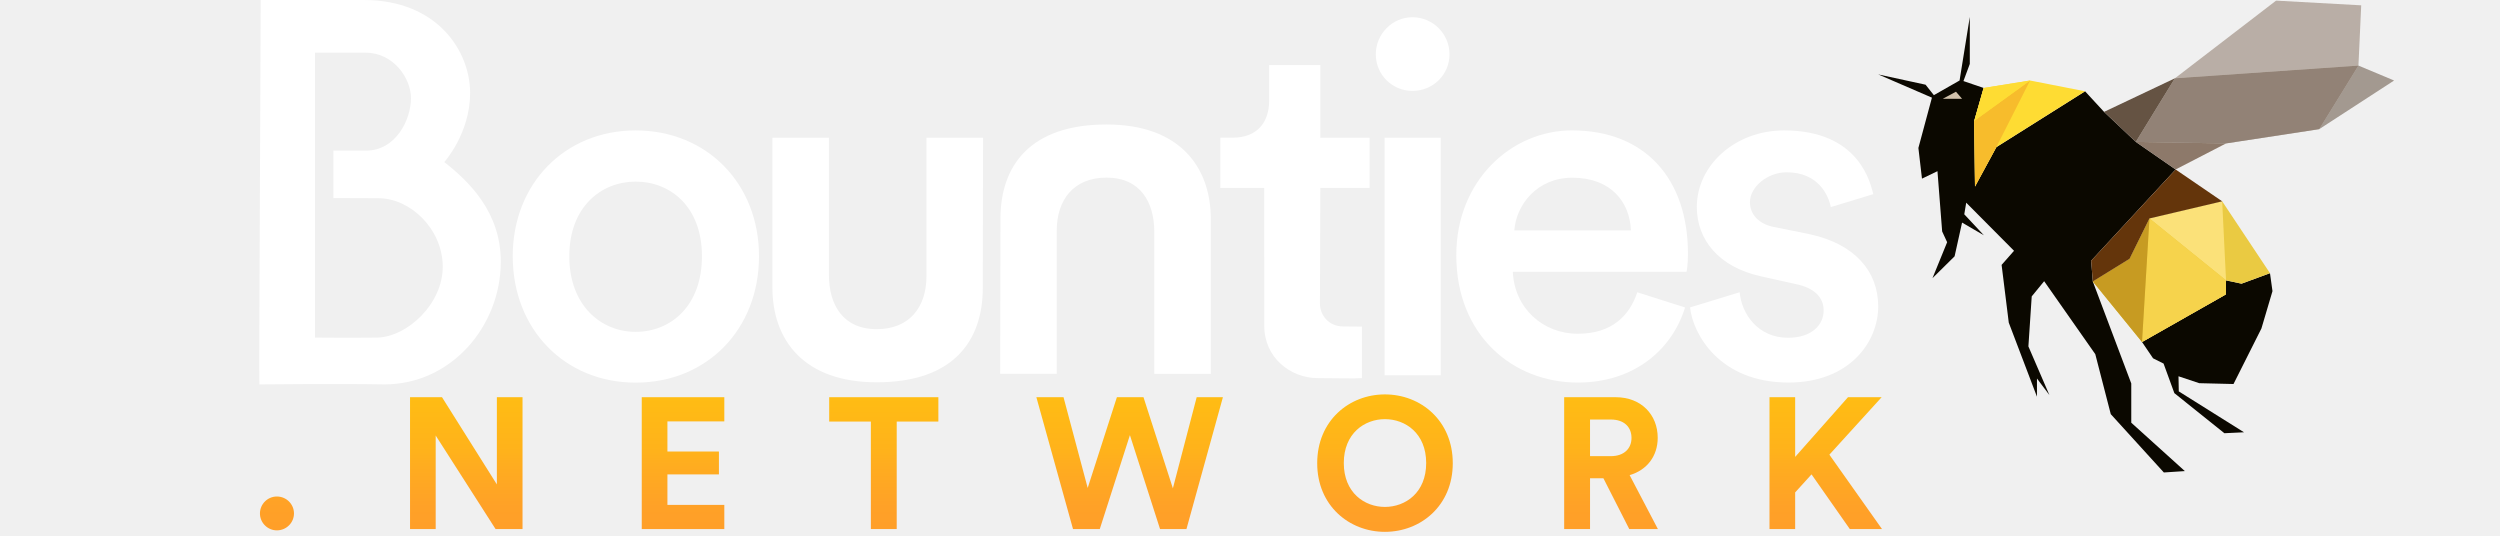
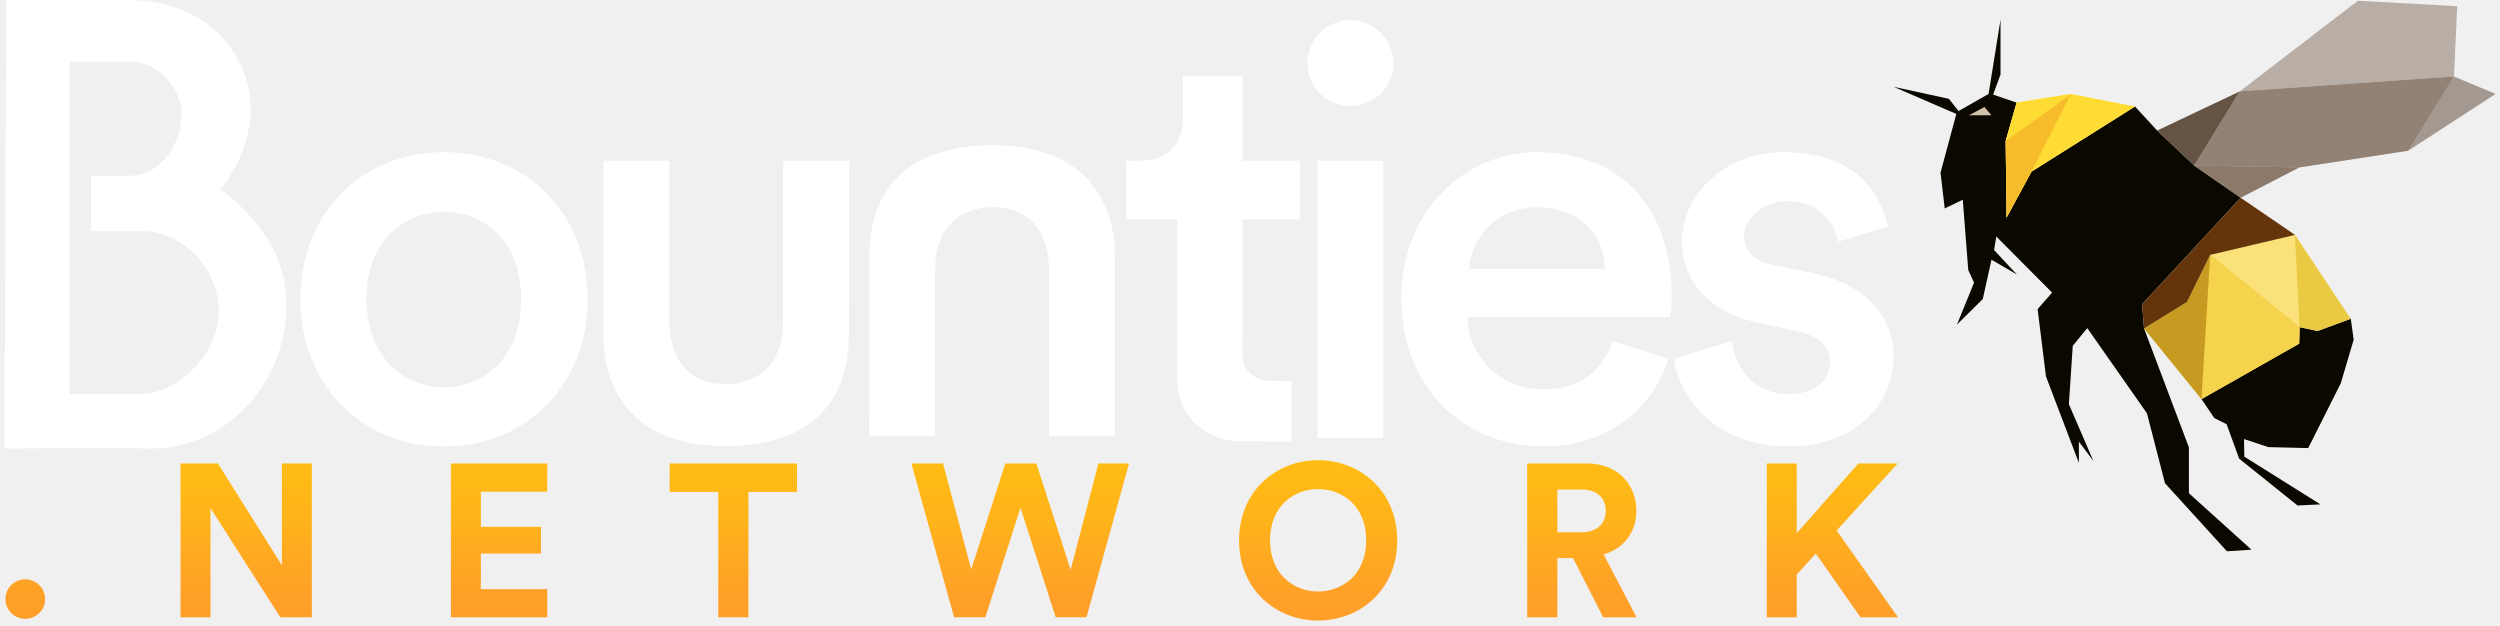
- <svg xmlns="http://www.w3.org/2000/svg" version="1.1" id="Layer_1" x="0px" y="0px" width="661px" height="141.699px" viewBox="0 0 661 141.699" enable-background="new 0 0 661 141.699" xml:space="preserve">
-   <path fill="#FFFFFF" d="M200.681,67.754c0,19.339-13.794,33.414-32.622,33.414c-18.693,0-32.494-14.053-32.494-33.414  c0-19.218,13.784-33.271,32.494-33.271C186.884,34.483,200.681,48.538,200.681,67.754z M185.596,67.754  c0-13.022-8.253-19.733-17.535-19.733c-9.156,0-17.538,6.711-17.538,19.733c0,13.025,8.382,19.988,17.538,19.988  C177.34,87.742,185.596,80.906,185.596,67.754z" />
-   <path fill="#FFFFFF" d="M231.798,101.078c-19.259,0-27.573-11.146-27.573-25.072v-39.59h14.944v36.297  c0,7.736,3.616,14.318,12.64,14.318c8.641,0,13.152-5.803,13.152-14.051V36.415h14.96l-0.072,39.694  C259.853,90.115,252.074,101.078,231.798,101.078z" />
-   <path fill="#FFFFFF" d="M349.092,36.415h13.025v13.282h-13.025l-0.099,30.593c0,3,2.299,6.022,6.154,6.022  c2.744,0,1.5,0,4.952,0.045V99.97c-2.326,0.179-6.321,0-11.732,0c-7.145,0-14.094-5.411-14.094-13.786l-0.019-36.499H322.65V36.402  h3.235c6.705,0,9.68-4.253,9.68-9.798v-9.406h13.532L349.092,36.415L349.092,36.415z" />
-   <path fill="#FFFFFF" d="M373.443,4.56c5.401,0,9.805,4.388,9.805,9.804c0,5.415-4.399,9.671-9.805,9.671  c-5.302,0-9.681-4.248-9.681-9.671C363.769,8.945,368.153,4.56,373.443,4.56z M366.093,99.223V36.415h14.843v62.808H366.093  L366.093,99.223z" />
-   <path fill="#FFFFFF" d="M445.526,81.294c-3.349,10.957-13.28,19.854-28.371,19.854c-17.022,0-32.112-12.373-32.112-33.662  c0-19.851,14.688-33.012,30.562-33.012c19.348,0,30.689,12.77,30.689,32.621c0,2.453-0.256,4.507-0.386,4.774h-45.912  c0.403,9.545,7.88,16.373,17.167,16.373c9.033,0,13.674-4.777,15.737-10.959L445.526,81.294z M431.213,60.918  c-0.26-7.355-5.16-13.932-15.479-13.932c-9.412,0-14.849,7.223-15.349,13.932H431.213z" />
-   <path fill="#FFFFFF" d="M484.062,54.754c-0.592-3.058-3.263-9.199-11.646-9.199c-5.287,0-9.731,4.016-9.731,7.888  c0,3.348,2.453,5.802,6.315,6.571l9.537,1.925c11.862,2.58,18.061,9.797,18.061,19.083c0,9.545-7.726,20.123-23.729,20.123  c-18.179,0-25.253-12.765-26.021-19.863l13.119-4.01c0.509,5.67,4.789,12.035,12.795,12.035c6.19,0,9.41-3.353,9.41-7.224  c0-3.354-2.318-5.935-7.351-6.972l-9.286-2.062c-11.095-2.457-16.897-9.683-16.897-18.31c0-10.977,10.045-20.256,23.07-20.256  c20.205,0,22.896,14.385,23.592,16.848" />
-   <path fill="#FFFFFF" d="M292.571,32.914c19.258,0,27.571,11.146,27.571,25.071v40.858h-14.949V61.278  c0-7.733-3.612-14.315-12.631-14.315c-8.641,0-13.16,5.803-13.16,14.05v37.826h-14.959l0.078-40.967  C264.508,43.88,272.293,32.914,292.571,32.914z" />
-   <path fill="#FFFFFF" d="M96.194,0.001c19.454,0,28.105,13.523,28.105,24.6c0,10.694-6.832,18.25-6.832,18.25  c6.469,5.075,14.944,13.185,14.944,26.3c0,17.144-13.16,32.486-30.774,32.486c-11.556-0.226-33.054,0-33.054,0  C68.506,94.357,68.537,97.859,68.926,0L96.194,0.001L96.194,0.001z M93.237,39.826h3.529c7.932,0,11.901-8.243,11.901-13.857  c0-5.146-4.505-12.041-12.035-12.041H83.285v25.897v0.344V52.32c0,0,0,32.768,0,36.941c0-0.006,9.095,0.087,16.511,0  c7.906-0.227,17.4-8.963,17.264-18.952c-0.132-9.827-8.59-17.903-17.019-17.903l-11.89-0.045V39.826H93.237L93.237,39.826z" />
-   <path fill="#FFFFFF" d="M484.062,54.754" />
+ <svg xmlns="http://www.w3.org/2000/svg" version="1.1" id="Layer_1" x="0px" y="0px" width="566.5px" height="141.699px" viewBox="66.5 0 566.5 141.699" enable-background="new 66.5 0 566.5 141.699" xml:space="preserve">
+   <path fill="#FFFFFF" d="M199.681,67.754c0,19.339-13.794,33.414-32.622,33.414c-18.693,0-32.494-14.053-32.494-33.414  c0-19.218,13.784-33.271,32.494-33.271C185.884,34.483,199.681,48.538,199.681,67.754z M184.596,67.754  c0-13.022-8.253-19.733-17.535-19.733c-9.156,0-17.538,6.711-17.538,19.733c0,13.025,8.382,19.988,17.538,19.988  C176.34,87.742,184.596,80.906,184.596,67.754z" />
+   <path fill="#FFFFFF" d="M230.798,101.078c-19.259,0-27.573-11.146-27.573-25.072v-39.59h14.944v36.297  c0,7.736,3.616,14.318,12.64,14.318c8.641,0,13.152-5.803,13.152-14.051V36.415h14.96l-0.072,39.694  C258.853,90.115,251.074,101.078,230.798,101.078z" />
+   <path fill="#FFFFFF" d="M348.092,36.415h13.025v13.282h-13.025l-0.099,30.593c0,3,2.299,6.022,6.154,6.022  c2.744,0,1.5,0,4.952,0.045V99.97c-2.326,0.179-6.321,0-11.732,0c-7.145,0-14.094-5.411-14.094-13.786l-0.019-36.499H321.65V36.402  h3.235c6.705,0,9.68-4.253,9.68-9.798v-9.406h13.532L348.092,36.415L348.092,36.415z" />
+   <path fill="#FFFFFF" d="M372.443,4.56c5.401,0,9.805,4.388,9.805,9.804c0,5.415-4.399,9.671-9.805,9.671  c-5.302,0-9.681-4.248-9.681-9.671C362.769,8.945,367.153,4.56,372.443,4.56z M365.093,99.223V36.415h14.843v62.808H365.093  L365.093,99.223z" />
+   <path fill="#FFFFFF" d="M444.526,81.294c-3.349,10.957-13.28,19.854-28.371,19.854c-17.022,0-32.112-12.373-32.112-33.662  c0-19.851,14.688-33.012,30.562-33.012c19.348,0,30.689,12.77,30.689,32.621c0,2.453-0.256,4.507-0.386,4.774h-45.912  c0.403,9.545,7.88,16.373,17.167,16.373c9.033,0,13.674-4.777,15.737-10.959L444.526,81.294z M430.213,60.918  c-0.26-7.355-5.16-13.932-15.479-13.932c-9.412,0-14.849,7.223-15.349,13.932H430.213z" />
+   <path fill="#FFFFFF" d="M483.062,54.754c-0.592-3.058-3.263-9.199-11.646-9.199c-5.287,0-9.731,4.016-9.731,7.888  c0,3.348,2.453,5.802,6.315,6.571l9.537,1.925c11.862,2.58,18.061,9.797,18.061,19.083c0,9.545-7.726,20.123-23.729,20.123  c-18.179,0-25.253-12.765-26.021-19.863l13.119-4.01c0.509,5.67,4.789,12.035,12.795,12.035c6.19,0,9.41-3.353,9.41-7.224  c0-3.354-2.318-5.935-7.351-6.972l-9.286-2.062c-11.095-2.457-16.897-9.683-16.897-18.31c0-10.977,10.045-20.256,23.07-20.256  c20.205,0,22.896,14.385,23.592,16.848" />
+   <path fill="#FFFFFF" d="M291.571,32.914c19.258,0,27.571,11.146,27.571,25.071v40.858h-14.949V61.278  c0-7.733-3.612-14.315-12.631-14.315c-8.641,0-13.16,5.803-13.16,14.05v37.826h-14.959l0.078-40.967  C263.508,43.88,271.293,32.914,291.571,32.914z" />
+   <path fill="#FFFFFF" d="M95.194,0.001c19.454,0,28.105,13.523,28.105,24.6c0,10.694-6.832,18.25-6.832,18.25  c6.469,5.075,14.944,13.185,14.944,26.3c0,17.144-13.16,32.486-30.774,32.486c-11.556-0.226-33.054,0-33.054,0  C67.506,94.357,67.537,97.859,67.926,0L95.194,0.001L95.194,0.001z M92.237,39.826h3.529c7.932,0,11.901-8.243,11.901-13.857  c0-5.146-4.505-12.041-12.035-12.041H82.285v25.897v0.344V52.32c0,0,0,32.768,0,36.941c0-0.006,9.095,0.087,16.511,0  c7.906-0.227,17.4-8.963,17.264-18.952c-0.132-9.827-8.59-17.903-17.019-17.903l-11.89-0.045V39.826H92.237L92.237,39.826z" />
+   <path fill="#FFFFFF" d="M483.062,54.754" />
  <g>
-     <polygon fill="#0B0800" points="519.867,53.591 532.508,66.308 529.223,70.036 531.119,85.307 538.574,104.895 538.574,100.074    541.864,104.458 536.309,91.593 537.188,78.365 540.474,74.348 553.994,93.643 558.089,109.501 572.121,124.921 577.676,124.557    563.508,111.766 563.508,101.391 553.338,74.421 552.899,68.938 575.231,44.812 564.712,37.523 556.308,29.58 551.29,24.137    527.832,38.9 522.189,49.303 521.985,31.957 524.47,23.26 519.136,21.433 520.815,16.9 520.815,4.478 518.11,21.286    511.312,25.161 509.119,22.394 496.591,19.673 510.803,25.818 507.223,39.12 508.171,47.232 512.265,45.26 513.506,61.191    514.823,64.042 510.949,73.542 516.796,67.769 518.77,58.852 524.543,62.214 519.354,56.66  " />
-     <polygon fill="#0B0800" points="566.348,90.425 569.27,94.736 572.048,96.126 574.899,103.945 588.126,114.542 593.315,114.296    576.068,103.482 575.996,99.488 581.477,101.314 590.538,101.535 597.921,86.845 600.844,76.979 600.185,72.229 592.657,75.003    588.565,74.126 588.492,77.855  " />
-     <polygon fill="#FEDC33" points="536.747,21.286 551.29,24.137 527.832,38.9 522.189,49.303 521.985,31.957 524.47,23.26  " />
-     <polygon fill="#F7BC2C" points="522.189,49.303 527.832,38.9 536.747,21.286 521.985,31.957  " />
-     <polygon fill="#FEDC33" points="521.985,31.957 536.747,21.286 524.47,23.26  " />
-     <polygon fill="#EACA42" points="587.542,53.226 600.185,72.229 592.657,75.003 588.565,74.126 588.492,77.855 566.348,90.425    553.338,74.421 563.059,68.427 568.32,57.757  " />
-     <polygon fill="#FBE179" points="587.542,53.226 588.565,74.126 568.32,57.757  " />
-     <polygon fill="#F6D34C" points="568.32,57.757 566.348,90.425 588.492,77.855 588.565,74.126  " />
-     <polygon fill="#C79B22" points="568.32,57.757 566.348,90.425 553.338,74.421 563.059,68.427  " />
-     <polygon fill="#64350B" points="587.542,53.226 568.32,57.757 563.059,68.427 553.338,74.421 552.899,68.938 575.231,44.812  " />
-     <polygon opacity="0.9" fill="#554130" enable-background="new    " points="575.041,20.703 556.308,29.58 564.712,37.523  " />
-     <polygon opacity="0.9" fill="#826C5B" enable-background="new    " points="588.565,37.923 564.712,37.523 575.231,44.812  " />
-     <polygon opacity="0.5" fill="#554130" enable-background="new    " points="588.565,37.923 564.712,37.523 575.041,20.703    623.572,17.341 613.194,34.15  " />
-     <polygon opacity="0.5" fill="#554130" enable-background="new    " points="613.194,34.15 623.572,17.341 633,21.286  " />
-     <polygon opacity="0.5" fill="#826C5B" enable-background="new    " points="575.041,20.703 601.794,0.165 624.304,1.407    623.572,17.341  " />
-     <polygon opacity="0.5" fill="#826C5B" enable-background="new    " points="588.565,37.923 564.712,37.523 575.041,20.703    623.572,17.341 613.194,34.15  " />
-     <polygon fill="#D2C2AB" points="517.16,24.247 518.77,26.12 513.668,26.12  " />
+     <polygon fill="#0B0800" points="518.867,53.591 531.508,66.308 528.223,70.036 530.119,85.307 537.574,104.895 537.574,100.074    540.864,104.458 535.309,91.593 536.188,78.365 539.474,74.348 552.994,93.643 557.089,109.501 571.121,124.921 576.676,124.557    562.508,111.766 562.508,101.391 552.338,74.421 551.899,68.938 574.231,44.812 563.712,37.523 555.308,29.58 550.29,24.137    526.832,38.9 521.189,49.303 520.985,31.957 523.47,23.26 518.136,21.433 519.815,16.9 519.815,4.478 517.11,21.286    510.312,25.161 508.119,22.394 495.591,19.673 509.803,25.818 506.223,39.12 507.171,47.232 511.265,45.26 512.506,61.191    513.823,64.042 509.949,73.542 515.796,67.769 517.77,58.852 523.543,62.214 518.354,56.66  " />
+     <polygon fill="#0B0800" points="565.348,90.425 568.27,94.736 571.048,96.126 573.899,103.945 587.126,114.542 592.315,114.296    575.068,103.482 574.996,99.488 580.477,101.314 589.538,101.535 596.921,86.845 599.844,76.979 599.185,72.229 591.657,75.003    587.565,74.126 587.492,77.855  " />
+     <polygon fill="#FEDC33" points="535.747,21.286 550.29,24.137 526.832,38.9 521.189,49.303 520.985,31.957 523.47,23.26  " />
+     <polygon fill="#F7BC2C" points="521.189,49.303 526.832,38.9 535.747,21.286 520.985,31.957  " />
+     <polygon fill="#FEDC33" points="520.985,31.957 535.747,21.286 523.47,23.26  " />
+     <polygon fill="#EACA42" points="586.542,53.226 599.185,72.229 591.657,75.003 587.565,74.126 587.492,77.855 565.348,90.425    552.338,74.421 562.059,68.427 567.32,57.757  " />
+     <polygon fill="#FBE179" points="586.542,53.226 587.565,74.126 567.32,57.757  " />
+     <polygon fill="#F6D34C" points="567.32,57.757 565.348,90.425 587.492,77.855 587.565,74.126  " />
+     <polygon fill="#C79B22" points="567.32,57.757 565.348,90.425 552.338,74.421 562.059,68.427  " />
+     <polygon fill="#64350B" points="586.542,53.226 567.32,57.757 562.059,68.427 552.338,74.421 551.899,68.938 574.231,44.812  " />
+     <polygon opacity="0.9" fill="#554130" enable-background="new    " points="574.041,20.703 555.308,29.58 563.712,37.523  " />
+     <polygon opacity="0.9" fill="#826C5B" enable-background="new    " points="587.565,37.923 563.712,37.523 574.231,44.812  " />
+     <polygon opacity="0.5" fill="#554130" enable-background="new    " points="587.565,37.923 563.712,37.523 574.041,20.703    622.572,17.341 612.194,34.15  " />
+     <polygon opacity="0.5" fill="#554130" enable-background="new    " points="612.194,34.15 622.572,17.341 632,21.286  " />
+     <polygon opacity="0.5" fill="#826C5B" enable-background="new    " points="574.041,20.703 600.794,0.165 623.304,1.407    622.572,17.341  " />
+     <polygon opacity="0.5" fill="#826C5B" enable-background="new    " points="587.565,37.923 563.712,37.523 574.041,20.703    622.572,17.341 612.194,34.15  " />
+     <polygon fill="#D2C2AB" points="516.16,24.247 517.77,26.12 512.668,26.12  " />
  </g>
  <g>
-     <linearGradient id="SVGID_1_" gradientUnits="userSpaceOnUse" x1="-142.771" y1="1294.046" x2="-142.771" y2="1337.328" gradientTransform="matrix(1 0 0 1 216 -1191.46)">
+     <linearGradient id="SVGID_1_" gradientUnits="userSpaceOnUse" x1="-143.771" y1="1294.046" x2="-143.771" y2="1337.328" gradientTransform="matrix(1 0 0 1 216 -1191.46)">
      <stop offset="0" style="stop-color:#FFBE12" />
      <stop offset="0.388" style="stop-color:#FFB21B" />
      <stop offset="0.463" style="stop-color:#FFAD1F" />
      <stop offset="0.724" style="stop-color:#FFA127" />
      <stop offset="0.984" style="stop-color:#FF9D2A" />
    </linearGradient>
-     <path fill="url(#SVGID_1_)" d="M73.205,131.275c2.506,0,4.523,2.02,4.523,4.479c0,2.455-2.018,4.475-4.523,4.475   c-2.46,0-4.475-2.02-4.475-4.475C68.73,133.294,70.744,131.275,73.205,131.275z" />
-     <linearGradient id="SVGID_2_" gradientUnits="userSpaceOnUse" x1="-92.716" y1="1294.055" x2="-92.716" y2="1337.324" gradientTransform="matrix(1 0 0 1 216 -1191.46)">
+     <path fill="url(#SVGID_1_)" d="M72.205,131.275c2.506,0,4.523,2.02,4.523,4.479c0,2.455-2.018,4.475-4.523,4.475   c-2.46,0-4.475-2.02-4.475-4.475C67.73,133.294,69.744,131.275,72.205,131.275z" />
+     <linearGradient id="SVGID_2_" gradientUnits="userSpaceOnUse" x1="-93.716" y1="1294.055" x2="-93.716" y2="1337.324" gradientTransform="matrix(1 0 0 1 216 -1191.46)">
      <stop offset="0" style="stop-color:#FFBE12" />
      <stop offset="0.388" style="stop-color:#FFB21B" />
      <stop offset="0.463" style="stop-color:#FFAD1F" />
      <stop offset="0.724" style="stop-color:#FFA127" />
      <stop offset="0.984" style="stop-color:#FF9D2A" />
    </linearGradient>
-     <path fill="url(#SVGID_2_)" d="M131.028,139.882l-15.832-24.733v24.733h-6.785v-34.86h8.456l14.505,23.062v-23.062h6.785v34.86   H131.028z" />
-     <linearGradient id="SVGID_3_" gradientUnits="userSpaceOnUse" x1="-35.406" y1="1294.055" x2="-35.406" y2="1337.327" gradientTransform="matrix(1 0 0 1 216 -1191.46)">
+     <path fill="url(#SVGID_2_)" d="M130.028,139.882l-15.832-24.733v24.733h-6.785v-34.86h8.456l14.505,23.062v-23.062h6.785v34.86   H130.028z" />
+     <linearGradient id="SVGID_3_" gradientUnits="userSpaceOnUse" x1="-36.406" y1="1294.055" x2="-36.406" y2="1337.327" gradientTransform="matrix(1 0 0 1 216 -1191.46)">
      <stop offset="0" style="stop-color:#FFBE12" />
      <stop offset="0.388" style="stop-color:#FFB21B" />
      <stop offset="0.463" style="stop-color:#FFAD1F" />
      <stop offset="0.724" style="stop-color:#FFA127" />
      <stop offset="0.984" style="stop-color:#FF9D2A" />
    </linearGradient>
-     <path fill="url(#SVGID_3_)" d="M169.678,139.882v-34.86h21.832v6.395h-15.045v7.965h13.619v6.049h-13.619v8.062h15.045v6.393   h-21.832V139.882z" />
-     <linearGradient id="SVGID_4_" gradientUnits="userSpaceOnUse" x1="17.672" y1="1294.055" x2="17.672" y2="1337.323" gradientTransform="matrix(1 0 0 1 216 -1191.46)">
+     <path fill="url(#SVGID_3_)" d="M168.678,139.882v-34.86h21.832v6.395h-15.045v7.965h13.619v6.049h-13.619v8.062h15.045v6.393   h-21.832V139.882z" />
+     <linearGradient id="SVGID_4_" gradientUnits="userSpaceOnUse" x1="16.672" y1="1294.055" x2="16.672" y2="1337.323" gradientTransform="matrix(1 0 0 1 216 -1191.46)">
      <stop offset="0" style="stop-color:#FFBE12" />
      <stop offset="0.388" style="stop-color:#FFB21B" />
      <stop offset="0.463" style="stop-color:#FFAD1F" />
      <stop offset="0.724" style="stop-color:#FFA127" />
      <stop offset="0.984" style="stop-color:#FF9D2A" />
    </linearGradient>
-     <path fill="url(#SVGID_4_)" d="M237.091,111.462v28.42h-6.834v-28.42h-11.016v-6.44h28.862v6.44H237.091L237.091,111.462z" />
-     <linearGradient id="SVGID_5_" gradientUnits="userSpaceOnUse" x1="82.676" y1="1294.058" x2="82.676" y2="1337.324" gradientTransform="matrix(1 0 0 1 216 -1191.46)">
+     <path fill="url(#SVGID_4_)" d="M236.091,111.462v28.42h-6.834v-28.42h-11.016v-6.44h28.862v6.44H236.091L236.091,111.462z" />
+     <linearGradient id="SVGID_5_" gradientUnits="userSpaceOnUse" x1="81.676" y1="1294.058" x2="81.676" y2="1337.324" gradientTransform="matrix(1 0 0 1 216 -1191.46)">
      <stop offset="0" style="stop-color:#FFBE12" />
      <stop offset="0.388" style="stop-color:#FFB21B" />
      <stop offset="0.463" style="stop-color:#FFAD1F" />
      <stop offset="0.724" style="stop-color:#FFA127" />
      <stop offset="0.984" style="stop-color:#FF9D2A" />
    </linearGradient>
-     <path fill="url(#SVGID_5_)" d="M316.405,105.021h6.932l-9.638,34.858h-6.984l-7.966-24.83l-7.967,24.83h-7.078l-9.688-34.858h7.178   l6.393,23.994l7.72-23.994h7.03l7.771,24.092L316.405,105.021z" />
-     <linearGradient id="SVGID_6_" gradientUnits="userSpaceOnUse" x1="150.19" y1="1294.054" x2="150.19" y2="1337.325" gradientTransform="matrix(1 0 0 1 216 -1191.46)">
+     <path fill="url(#SVGID_5_)" d="M315.405,105.021h6.932l-9.638,34.858h-6.984l-7.966-24.83l-7.967,24.83h-7.078l-9.688-34.858h7.178   l6.393,23.994l7.72-23.994h7.03l7.771,24.092L315.405,105.021z" />
+     <linearGradient id="SVGID_6_" gradientUnits="userSpaceOnUse" x1="149.19" y1="1294.054" x2="149.19" y2="1337.325" gradientTransform="matrix(1 0 0 1 216 -1191.46)">
      <stop offset="0" style="stop-color:#FFBE12" />
      <stop offset="0.388" style="stop-color:#FFB21B" />
      <stop offset="0.463" style="stop-color:#FFAD1F" />
      <stop offset="0.724" style="stop-color:#FFA127" />
      <stop offset="0.984" style="stop-color:#FF9D2A" />
    </linearGradient>
-     <path fill="url(#SVGID_6_)" d="M366.166,104.281c9.491,0,17.947,6.934,17.947,18.193c0,11.209-8.456,18.145-17.947,18.145   c-9.438,0-17.898-6.936-17.898-18.145C348.268,111.214,356.728,104.281,366.166,104.281z M366.166,134.031   c5.41,0,10.917-3.738,10.917-11.605c0-7.865-5.506-11.604-10.917-11.604c-5.359,0-10.866,3.736-10.866,11.604   C355.3,130.294,360.807,134.031,366.166,134.031z" />
-     <linearGradient id="SVGID_7_" gradientUnits="userSpaceOnUse" x1="209.958" y1="1294.055" x2="209.958" y2="1337.326" gradientTransform="matrix(1 0 0 1 216 -1191.46)">
+     <path fill="url(#SVGID_6_)" d="M365.166,104.281c9.491,0,17.947,6.934,17.947,18.193c0,11.209-8.456,18.145-17.947,18.145   c-9.438,0-17.898-6.936-17.898-18.145C347.268,111.214,355.728,104.281,365.166,104.281z M365.166,134.031   c5.41,0,10.917-3.738,10.917-11.605c0-7.865-5.506-11.604-10.917-11.604c-5.359,0-10.866,3.736-10.866,11.604   C354.3,130.294,359.807,134.031,365.166,134.031z" />
+     <linearGradient id="SVGID_7_" gradientUnits="userSpaceOnUse" x1="208.958" y1="1294.055" x2="208.958" y2="1337.326" gradientTransform="matrix(1 0 0 1 216 -1191.46)">
      <stop offset="0" style="stop-color:#FFBE12" />
      <stop offset="0.388" style="stop-color:#FFB21B" />
      <stop offset="0.463" style="stop-color:#FFAD1F" />
      <stop offset="0.724" style="stop-color:#FFA127" />
      <stop offset="0.984" style="stop-color:#FF9D2A" />
    </linearGradient>
-     <path fill="url(#SVGID_7_)" d="M423.943,126.458h-3.539v13.424h-6.836v-34.86h13.622c6.782,0,11.11,4.672,11.11,10.719   c0,4.867-2.853,8.557-7.425,9.885l7.473,14.26h-7.569L423.943,126.458z M425.909,120.607c3.44,0,5.46-1.967,5.46-4.818   c0-2.947-2.02-4.865-5.46-4.865h-5.507v9.686L425.909,120.607L425.909,120.607z" />
-     <linearGradient id="SVGID_8_" gradientUnits="userSpaceOnUse" x1="266.727" y1="1294.057" x2="266.727" y2="1337.326" gradientTransform="matrix(1 0 0 1 216 -1191.46)">
+     <path fill="url(#SVGID_7_)" d="M422.943,126.458h-3.539v13.424h-6.836v-34.86h13.622c6.782,0,11.11,4.672,11.11,10.719   c0,4.867-2.853,8.557-7.425,9.885l7.473,14.26h-7.569L422.943,126.458z M424.909,120.607c3.44,0,5.46-1.967,5.46-4.818   c0-2.947-2.02-4.865-5.46-4.865h-5.507v9.686L424.909,120.607L424.909,120.607z" />
+     <linearGradient id="SVGID_8_" gradientUnits="userSpaceOnUse" x1="265.727" y1="1294.057" x2="265.727" y2="1337.326" gradientTransform="matrix(1 0 0 1 216 -1191.46)">
      <stop offset="0" style="stop-color:#FFBE12" />
      <stop offset="0.388" style="stop-color:#FFB21B" />
      <stop offset="0.463" style="stop-color:#FFAD1F" />
      <stop offset="0.724" style="stop-color:#FFA127" />
      <stop offset="0.984" style="stop-color:#FF9D2A" />
    </linearGradient>
-     <path fill="url(#SVGID_8_)" d="M478.967,125.425l-4.328,4.771v9.688h-6.785v-34.859h6.785v15.783l13.965-15.783h8.899   l-13.816,15.191l13.915,19.668h-8.507L478.967,125.425z" />
+     <path fill="url(#SVGID_8_)" d="M477.967,125.425l-4.328,4.771v9.688h-6.785v-34.859h6.785v15.783l13.965-15.783h8.899   l-13.816,15.191l13.915,19.668h-8.507L477.967,125.425z" />
  </g>
</svg>
